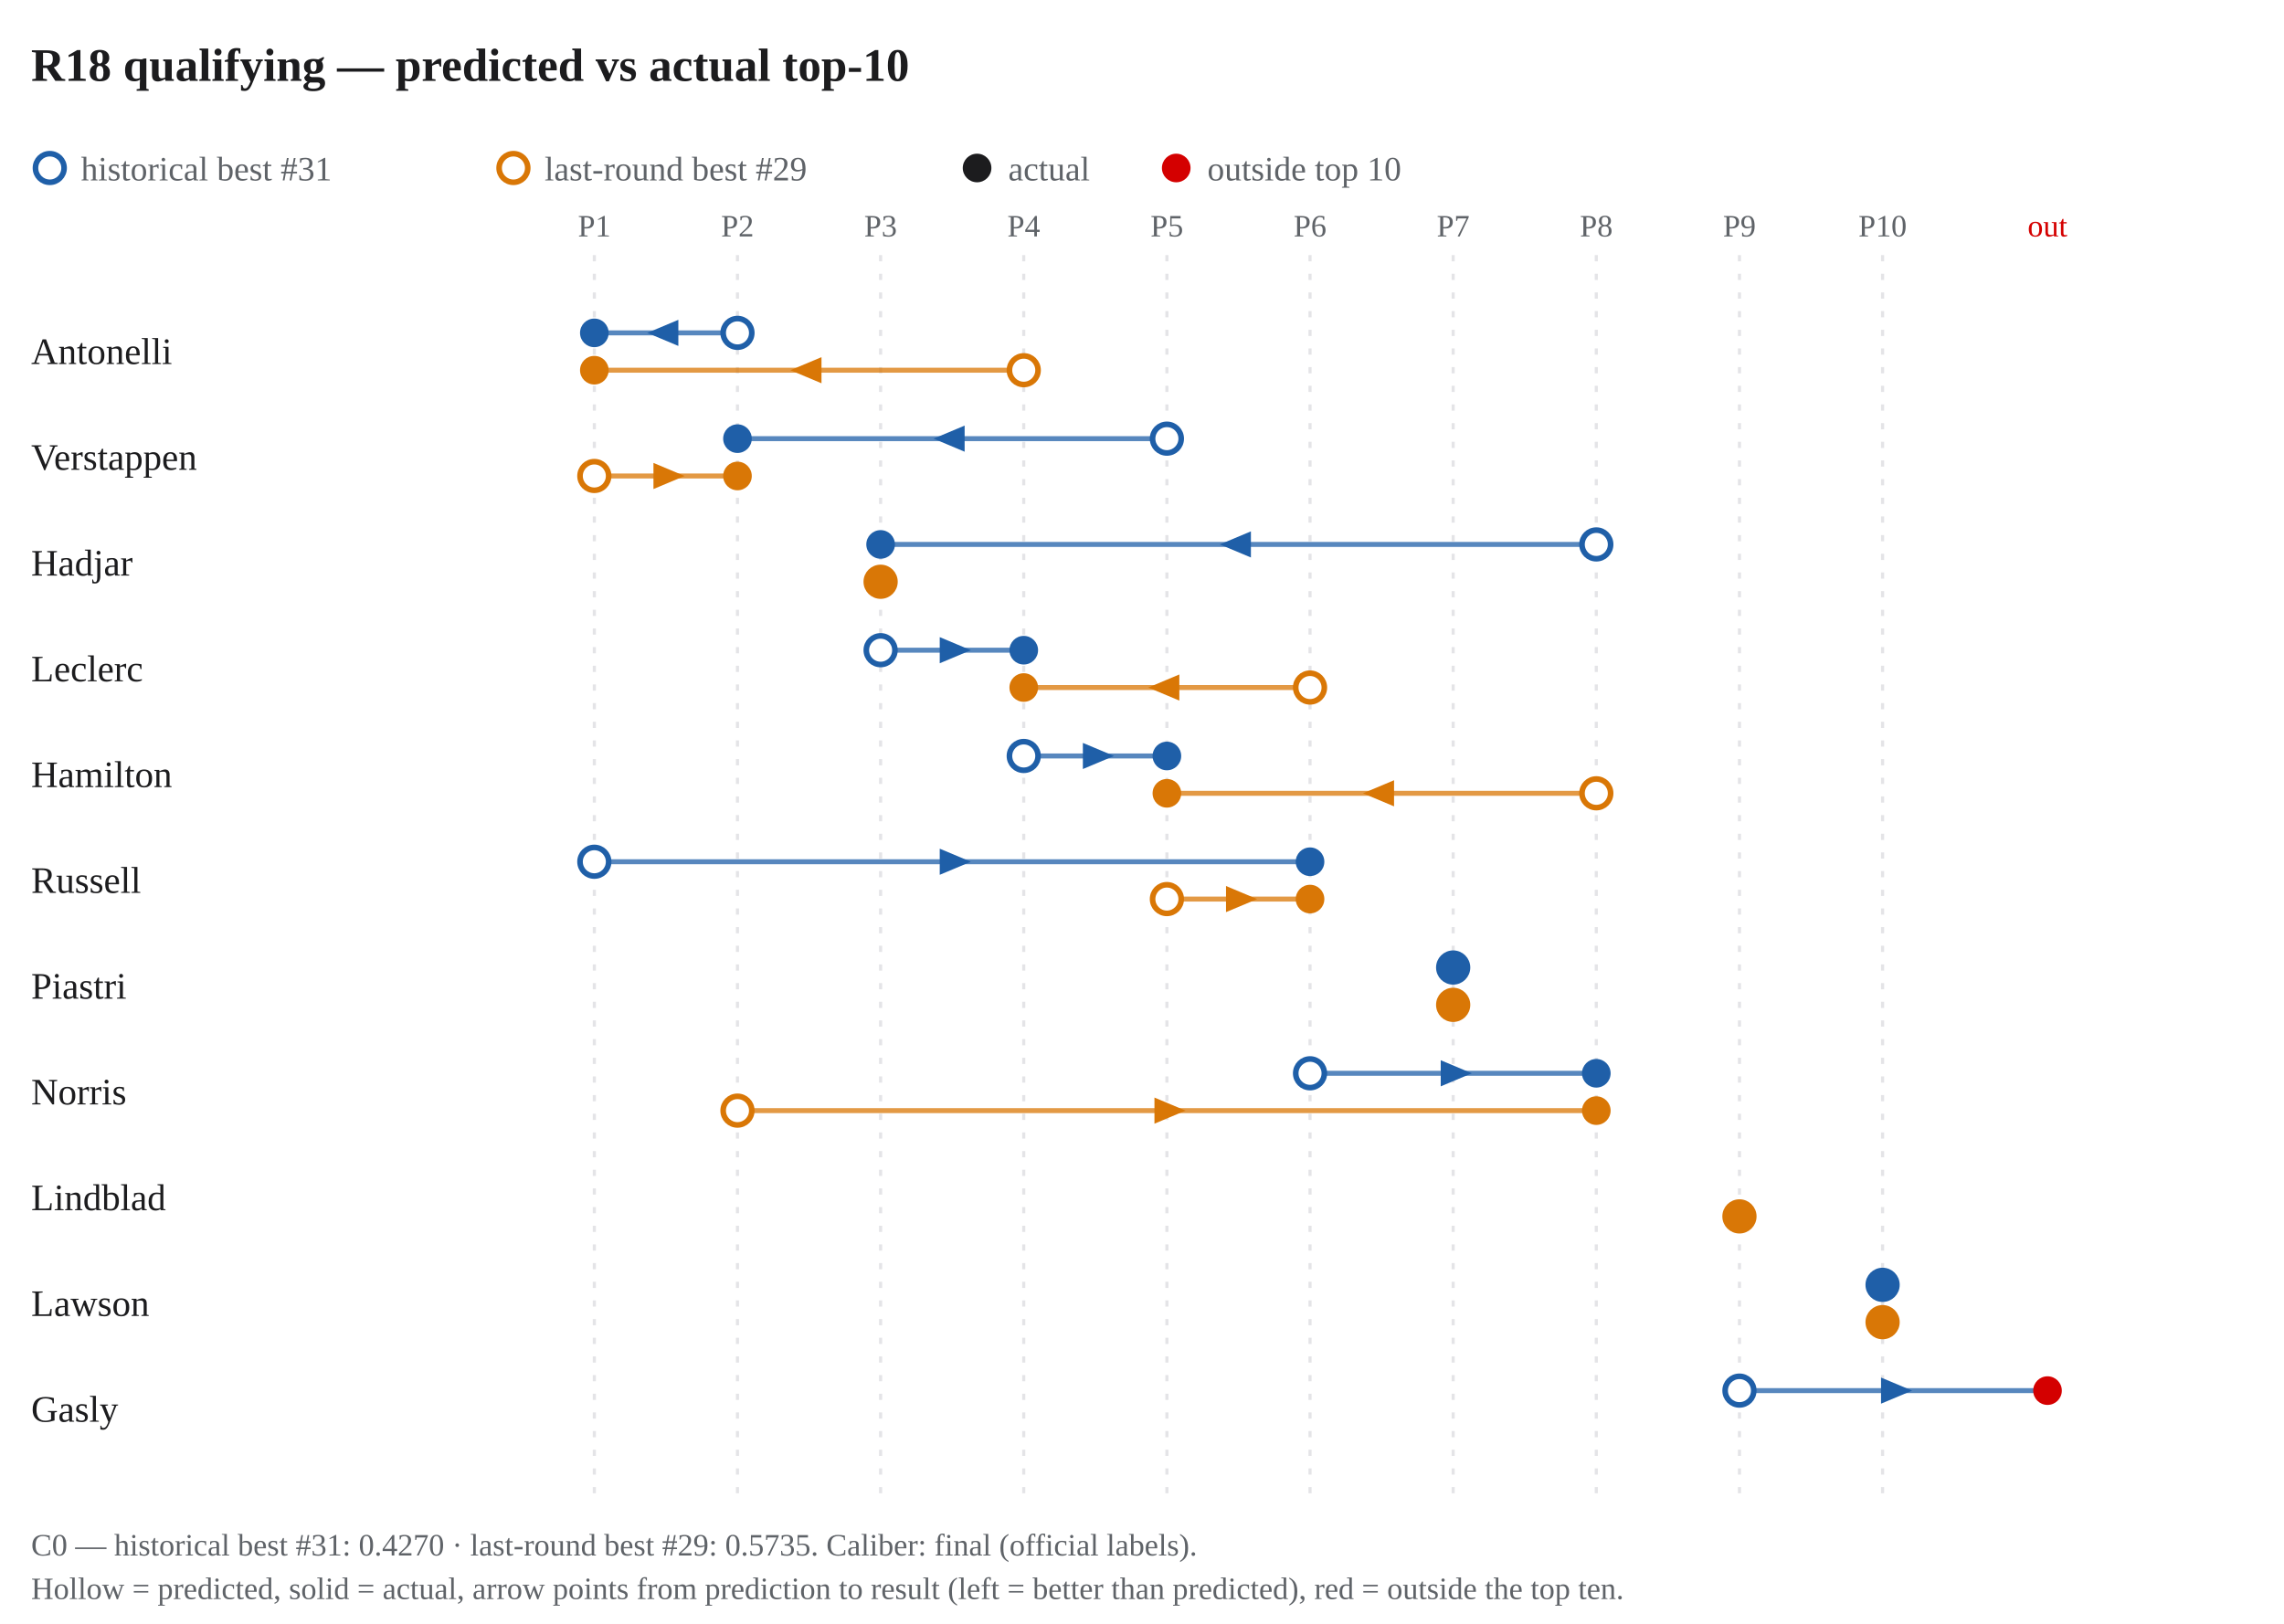
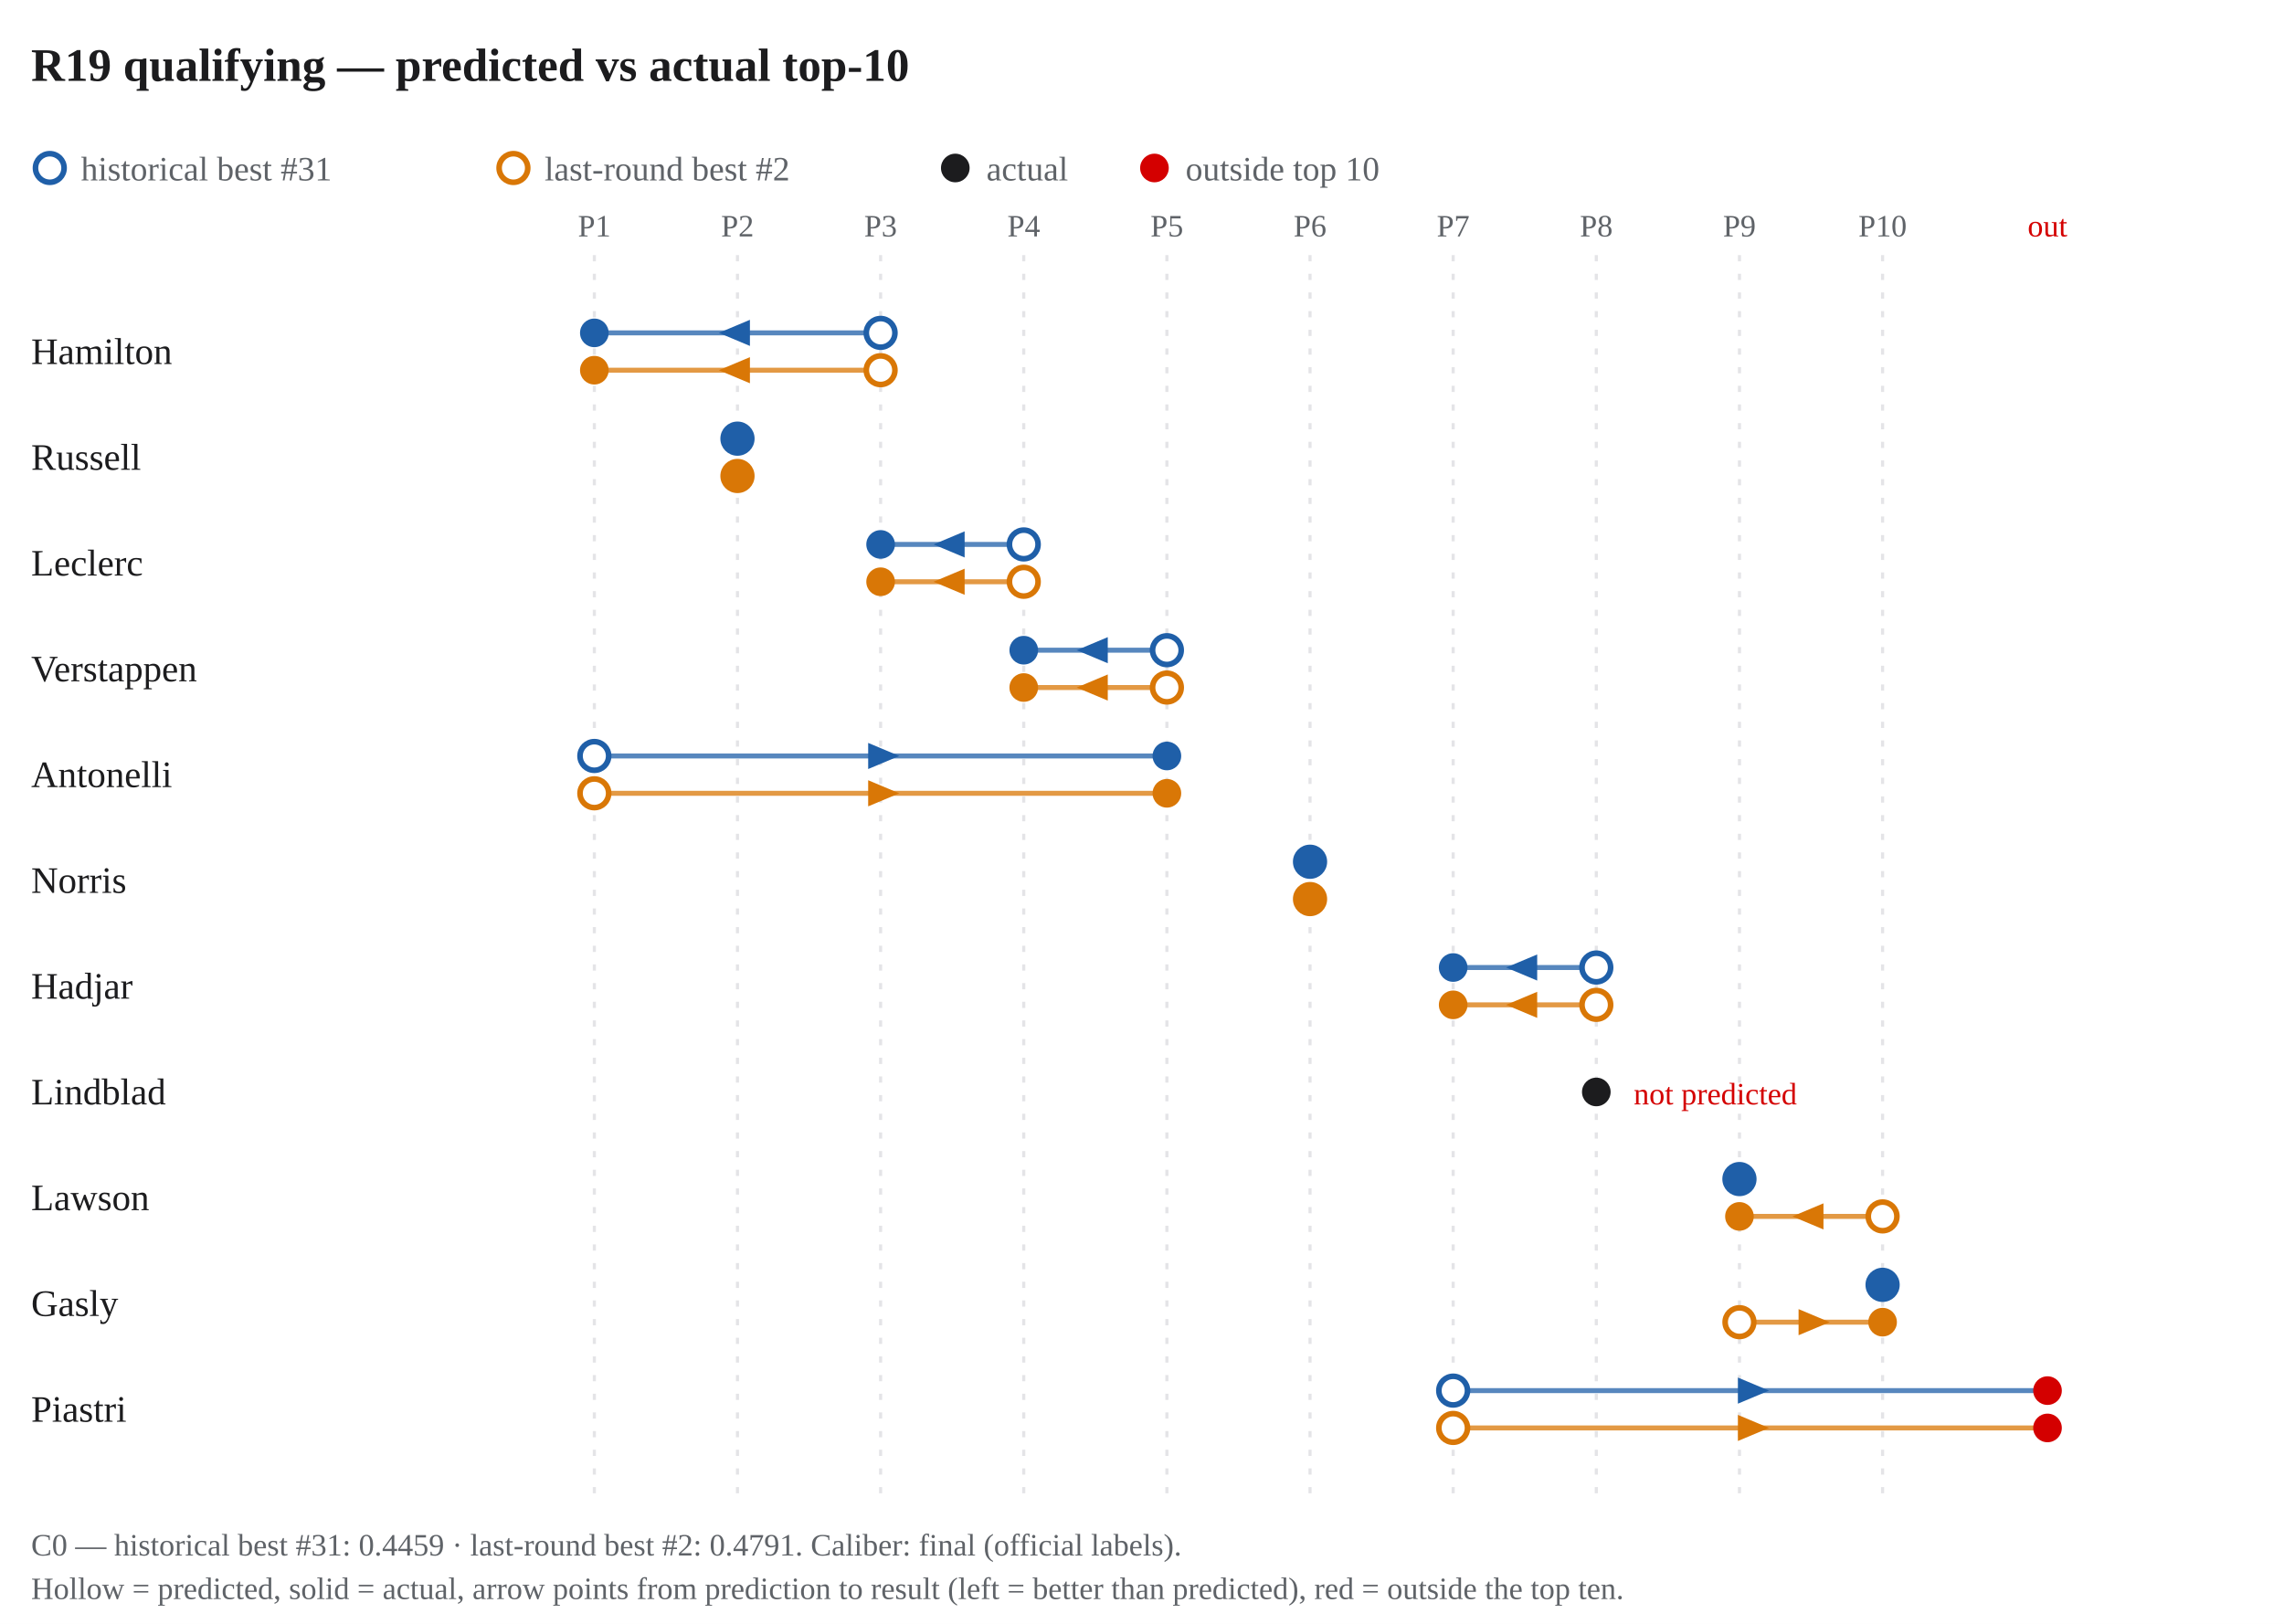
<svg xmlns="http://www.w3.org/2000/svg" width="734" height="522" viewBox="0 0 734 522">
  <rect width="734" height="522" fill="#ffffff" />
-   <text x="10" y="26" font-size="15" font-weight="700" fill="#1c1c1e">R18 qualifying — predicted vs actual top-10</text>
+   <text x="10" y="26" font-size="15" font-weight="700" fill="#1c1c1e">R19 qualifying — predicted vs actual top-10</text>
  <circle cx="16" cy="54" r="4.6" fill="#ffffff" stroke="#1f5fa8" stroke-width="1.8" />
  <text x="26" y="58" font-size="11" fill="#5f6368">historical best #31</text>
  <circle cx="165" cy="54" r="4.6" fill="#ffffff" stroke="#d97706" stroke-width="1.8" />
-   <text x="175" y="58" font-size="11" fill="#5f6368">last-round best #29</text>
-   <circle cx="314" cy="54" r="4.6" fill="#1c1c1e" />
-   <text x="324" y="58" font-size="11" fill="#5f6368">actual</text>
-   <circle cx="378" cy="54" r="4.6" fill="#d40000" />
-   <text x="388" y="58" font-size="11" fill="#5f6368">outside top 10</text>
+   <text x="175" y="58" font-size="11" fill="#5f6368">last-round best #2</text>
+   <circle cx="307" cy="54" r="4.6" fill="#1c1c1e" />
+   <text x="317" y="58" font-size="11" fill="#5f6368">actual</text>
+   <circle cx="371" cy="54" r="4.6" fill="#d40000" />
+   <text x="381" y="58" font-size="11" fill="#5f6368">outside top 10</text>
  <line x1="191.0" y1="82.0" x2="191.0" y2="482.0" stroke="#e4e4e7" stroke-width="1" stroke-dasharray="2,4" />
  <text x="191.0" y="76.0" font-size="10" fill="#5f6368" text-anchor="middle">P1</text>
  <line x1="237.0" y1="82.0" x2="237.0" y2="482.0" stroke="#e4e4e7" stroke-width="1" stroke-dasharray="2,4" />
  <text x="237.0" y="76.0" font-size="10" fill="#5f6368" text-anchor="middle">P2</text>
  <line x1="283.0" y1="82.0" x2="283.0" y2="482.0" stroke="#e4e4e7" stroke-width="1" stroke-dasharray="2,4" />
  <text x="283.0" y="76.0" font-size="10" fill="#5f6368" text-anchor="middle">P3</text>
  <line x1="329.0" y1="82.0" x2="329.0" y2="482.0" stroke="#e4e4e7" stroke-width="1" stroke-dasharray="2,4" />
  <text x="329.0" y="76.0" font-size="10" fill="#5f6368" text-anchor="middle">P4</text>
  <line x1="375.0" y1="82.0" x2="375.0" y2="482.0" stroke="#e4e4e7" stroke-width="1" stroke-dasharray="2,4" />
  <text x="375.0" y="76.0" font-size="10" fill="#5f6368" text-anchor="middle">P5</text>
  <line x1="421.0" y1="82.0" x2="421.0" y2="482.0" stroke="#e4e4e7" stroke-width="1" stroke-dasharray="2,4" />
  <text x="421.0" y="76.0" font-size="10" fill="#5f6368" text-anchor="middle">P6</text>
  <line x1="467.0" y1="82.0" x2="467.0" y2="482.0" stroke="#e4e4e7" stroke-width="1" stroke-dasharray="2,4" />
  <text x="467.0" y="76.0" font-size="10" fill="#5f6368" text-anchor="middle">P7</text>
  <line x1="513.0" y1="82.0" x2="513.0" y2="482.0" stroke="#e4e4e7" stroke-width="1" stroke-dasharray="2,4" />
  <text x="513.0" y="76.0" font-size="10" fill="#5f6368" text-anchor="middle">P8</text>
  <line x1="559.0" y1="82.0" x2="559.0" y2="482.0" stroke="#e4e4e7" stroke-width="1" stroke-dasharray="2,4" />
  <text x="559.0" y="76.0" font-size="10" fill="#5f6368" text-anchor="middle">P9</text>
  <line x1="605.0" y1="82.0" x2="605.0" y2="482.0" stroke="#e4e4e7" stroke-width="1" stroke-dasharray="2,4" />
  <text x="605.0" y="76.0" font-size="10" fill="#5f6368" text-anchor="middle">P10</text>
  <text x="658.0" y="76.0" font-size="10" fill="#d40000" text-anchor="middle">out</text>
-   <text x="10" y="117.0" font-size="12" fill="#1c1c1e">Antonelli</text>
-   <line x1="237.0" y1="107.0" x2="191.0" y2="107.0" stroke="#1f5fa8" stroke-width="1.6" opacity="0.75" />
-   <polygon points="208.0,107.0 218.0,102.8 218.0,111.2" fill="#1f5fa8" />
-   <circle cx="237.0" cy="107.0" r="4.6" fill="#ffffff" stroke="#1f5fa8" stroke-width="1.8" />
+   <text x="10" y="117.0" font-size="12" fill="#1c1c1e">Hamilton</text>
+   <line x1="283.0" y1="107.0" x2="191.0" y2="107.0" stroke="#1f5fa8" stroke-width="1.6" opacity="0.75" />
+   <polygon points="231.0,107.0 241.0,102.8 241.0,111.2" fill="#1f5fa8" />
+   <circle cx="283.0" cy="107.0" r="4.6" fill="#ffffff" stroke="#1f5fa8" stroke-width="1.8" />
  <circle cx="191.0" cy="107.0" r="4.6" fill="#1f5fa8" />
-   <line x1="329.0" y1="119.0" x2="191.0" y2="119.0" stroke="#d97706" stroke-width="1.6" opacity="0.75" />
-   <polygon points="254.0,119.0 264.0,114.8 264.0,123.2" fill="#d97706" />
-   <circle cx="329.0" cy="119.0" r="4.6" fill="#ffffff" stroke="#d97706" stroke-width="1.8" />
+   <line x1="283.0" y1="119.0" x2="191.0" y2="119.0" stroke="#d97706" stroke-width="1.6" opacity="0.75" />
+   <polygon points="231.0,119.0 241.0,114.8 241.0,123.2" fill="#d97706" />
+   <circle cx="283.0" cy="119.0" r="4.6" fill="#ffffff" stroke="#d97706" stroke-width="1.8" />
  <circle cx="191.0" cy="119.0" r="4.6" fill="#d97706" />
-   <text x="10" y="151.0" font-size="12" fill="#1c1c1e">Verstappen</text>
-   <line x1="375.0" y1="141.0" x2="237.0" y2="141.0" stroke="#1f5fa8" stroke-width="1.6" opacity="0.75" />
-   <polygon points="300.0,141.0 310.0,136.8 310.0,145.2" fill="#1f5fa8" />
-   <circle cx="375.0" cy="141.0" r="4.6" fill="#ffffff" stroke="#1f5fa8" stroke-width="1.8" />
+   <text x="10" y="151.0" font-size="12" fill="#1c1c1e">Russell</text>
+   <line x1="237.0" y1="141.0" x2="237.0" y2="141.0" stroke="#1f5fa8" stroke-width="1.6" opacity="0.75" />
+   <circle cx="237.0" cy="141.0" r="4.6" fill="#ffffff" stroke="#1f5fa8" stroke-width="1.8" />
  <circle cx="237.0" cy="141.0" r="4.6" fill="#1f5fa8" />
-   <line x1="191.0" y1="153.0" x2="237.0" y2="153.0" stroke="#d97706" stroke-width="1.6" opacity="0.75" />
-   <polygon points="220.0,153.0 210.0,148.8 210.0,157.2" fill="#d97706" />
-   <circle cx="191.0" cy="153.0" r="4.6" fill="#ffffff" stroke="#d97706" stroke-width="1.8" />
+   <line x1="237.0" y1="153.0" x2="237.0" y2="153.0" stroke="#d97706" stroke-width="1.6" opacity="0.75" />
+   <circle cx="237.0" cy="153.0" r="4.6" fill="#ffffff" stroke="#d97706" stroke-width="1.8" />
  <circle cx="237.0" cy="153.0" r="4.6" fill="#d97706" />
-   <text x="10" y="185.0" font-size="12" fill="#1c1c1e">Hadjar</text>
-   <line x1="513.0" y1="175.0" x2="283.0" y2="175.0" stroke="#1f5fa8" stroke-width="1.6" opacity="0.75" />
-   <polygon points="392.0,175.0 402.0,170.8 402.0,179.2" fill="#1f5fa8" />
-   <circle cx="513.0" cy="175.0" r="4.6" fill="#ffffff" stroke="#1f5fa8" stroke-width="1.8" />
+   <text x="10" y="185.0" font-size="12" fill="#1c1c1e">Leclerc</text>
+   <line x1="329.0" y1="175.0" x2="283.0" y2="175.0" stroke="#1f5fa8" stroke-width="1.6" opacity="0.75" />
+   <polygon points="300.0,175.0 310.0,170.8 310.0,179.2" fill="#1f5fa8" />
+   <circle cx="329.0" cy="175.0" r="4.6" fill="#ffffff" stroke="#1f5fa8" stroke-width="1.8" />
  <circle cx="283.0" cy="175.0" r="4.6" fill="#1f5fa8" />
-   <line x1="283.0" y1="187.0" x2="283.0" y2="187.0" stroke="#d97706" stroke-width="1.6" opacity="0.75" />
-   <circle cx="283.0" cy="187.0" r="4.6" fill="#ffffff" stroke="#d97706" stroke-width="1.8" />
+   <line x1="329.0" y1="187.0" x2="283.0" y2="187.0" stroke="#d97706" stroke-width="1.6" opacity="0.75" />
+   <polygon points="300.0,187.0 310.0,182.8 310.0,191.2" fill="#d97706" />
+   <circle cx="329.0" cy="187.0" r="4.6" fill="#ffffff" stroke="#d97706" stroke-width="1.8" />
  <circle cx="283.0" cy="187.0" r="4.6" fill="#d97706" />
-   <text x="10" y="219.0" font-size="12" fill="#1c1c1e">Leclerc</text>
-   <line x1="283.0" y1="209.0" x2="329.0" y2="209.0" stroke="#1f5fa8" stroke-width="1.6" opacity="0.75" />
-   <polygon points="312.0,209.0 302.0,204.8 302.0,213.2" fill="#1f5fa8" />
-   <circle cx="283.0" cy="209.0" r="4.6" fill="#ffffff" stroke="#1f5fa8" stroke-width="1.8" />
+   <text x="10" y="219.0" font-size="12" fill="#1c1c1e">Verstappen</text>
+   <line x1="375.0" y1="209.0" x2="329.0" y2="209.0" stroke="#1f5fa8" stroke-width="1.6" opacity="0.75" />
+   <polygon points="346.0,209.0 356.0,204.8 356.0,213.2" fill="#1f5fa8" />
+   <circle cx="375.0" cy="209.0" r="4.6" fill="#ffffff" stroke="#1f5fa8" stroke-width="1.8" />
  <circle cx="329.0" cy="209.0" r="4.6" fill="#1f5fa8" />
-   <line x1="421.0" y1="221.0" x2="329.0" y2="221.0" stroke="#d97706" stroke-width="1.6" opacity="0.75" />
-   <polygon points="369.0,221.0 379.0,216.8 379.0,225.2" fill="#d97706" />
-   <circle cx="421.0" cy="221.0" r="4.6" fill="#ffffff" stroke="#d97706" stroke-width="1.8" />
+   <line x1="375.0" y1="221.0" x2="329.0" y2="221.0" stroke="#d97706" stroke-width="1.6" opacity="0.75" />
+   <polygon points="346.0,221.0 356.0,216.8 356.0,225.2" fill="#d97706" />
+   <circle cx="375.0" cy="221.0" r="4.6" fill="#ffffff" stroke="#d97706" stroke-width="1.8" />
  <circle cx="329.0" cy="221.0" r="4.6" fill="#d97706" />
-   <text x="10" y="253.0" font-size="12" fill="#1c1c1e">Hamilton</text>
-   <line x1="329.0" y1="243.0" x2="375.0" y2="243.0" stroke="#1f5fa8" stroke-width="1.6" opacity="0.75" />
-   <polygon points="358.0,243.0 348.0,238.8 348.0,247.2" fill="#1f5fa8" />
-   <circle cx="329.0" cy="243.0" r="4.6" fill="#ffffff" stroke="#1f5fa8" stroke-width="1.8" />
+   <text x="10" y="253.0" font-size="12" fill="#1c1c1e">Antonelli</text>
+   <line x1="191.0" y1="243.0" x2="375.0" y2="243.0" stroke="#1f5fa8" stroke-width="1.6" opacity="0.75" />
+   <polygon points="289.0,243.0 279.0,238.8 279.0,247.2" fill="#1f5fa8" />
+   <circle cx="191.0" cy="243.0" r="4.6" fill="#ffffff" stroke="#1f5fa8" stroke-width="1.8" />
  <circle cx="375.0" cy="243.0" r="4.6" fill="#1f5fa8" />
-   <line x1="513.0" y1="255.0" x2="375.0" y2="255.0" stroke="#d97706" stroke-width="1.6" opacity="0.75" />
-   <polygon points="438.0,255.0 448.0,250.8 448.0,259.2" fill="#d97706" />
-   <circle cx="513.0" cy="255.0" r="4.6" fill="#ffffff" stroke="#d97706" stroke-width="1.8" />
+   <line x1="191.0" y1="255.0" x2="375.0" y2="255.0" stroke="#d97706" stroke-width="1.6" opacity="0.75" />
+   <polygon points="289.0,255.0 279.0,250.8 279.0,259.2" fill="#d97706" />
+   <circle cx="191.0" cy="255.0" r="4.6" fill="#ffffff" stroke="#d97706" stroke-width="1.8" />
  <circle cx="375.0" cy="255.0" r="4.6" fill="#d97706" />
-   <text x="10" y="287.0" font-size="12" fill="#1c1c1e">Russell</text>
-   <line x1="191.0" y1="277.0" x2="421.0" y2="277.0" stroke="#1f5fa8" stroke-width="1.6" opacity="0.75" />
-   <polygon points="312.0,277.0 302.0,272.8 302.0,281.2" fill="#1f5fa8" />
-   <circle cx="191.0" cy="277.0" r="4.6" fill="#ffffff" stroke="#1f5fa8" stroke-width="1.8" />
+   <text x="10" y="287.0" font-size="12" fill="#1c1c1e">Norris</text>
+   <line x1="421.0" y1="277.0" x2="421.0" y2="277.0" stroke="#1f5fa8" stroke-width="1.6" opacity="0.75" />
+   <circle cx="421.0" cy="277.0" r="4.6" fill="#ffffff" stroke="#1f5fa8" stroke-width="1.8" />
  <circle cx="421.0" cy="277.0" r="4.6" fill="#1f5fa8" />
-   <line x1="375.0" y1="289.0" x2="421.0" y2="289.0" stroke="#d97706" stroke-width="1.6" opacity="0.75" />
-   <polygon points="404.0,289.0 394.0,284.8 394.0,293.2" fill="#d97706" />
-   <circle cx="375.0" cy="289.0" r="4.6" fill="#ffffff" stroke="#d97706" stroke-width="1.8" />
+   <line x1="421.0" y1="289.0" x2="421.0" y2="289.0" stroke="#d97706" stroke-width="1.6" opacity="0.75" />
+   <circle cx="421.0" cy="289.0" r="4.6" fill="#ffffff" stroke="#d97706" stroke-width="1.8" />
  <circle cx="421.0" cy="289.0" r="4.6" fill="#d97706" />
-   <text x="10" y="321.0" font-size="12" fill="#1c1c1e">Piastri</text>
-   <line x1="467.0" y1="311.0" x2="467.0" y2="311.0" stroke="#1f5fa8" stroke-width="1.6" opacity="0.75" />
-   <circle cx="467.0" cy="311.0" r="4.6" fill="#ffffff" stroke="#1f5fa8" stroke-width="1.8" />
+   <text x="10" y="321.0" font-size="12" fill="#1c1c1e">Hadjar</text>
+   <line x1="513.0" y1="311.0" x2="467.0" y2="311.0" stroke="#1f5fa8" stroke-width="1.6" opacity="0.75" />
+   <polygon points="484.0,311.0 494.0,306.8 494.0,315.2" fill="#1f5fa8" />
+   <circle cx="513.0" cy="311.0" r="4.6" fill="#ffffff" stroke="#1f5fa8" stroke-width="1.8" />
  <circle cx="467.0" cy="311.0" r="4.6" fill="#1f5fa8" />
-   <line x1="467.0" y1="323.0" x2="467.0" y2="323.0" stroke="#d97706" stroke-width="1.6" opacity="0.75" />
-   <circle cx="467.0" cy="323.0" r="4.6" fill="#ffffff" stroke="#d97706" stroke-width="1.8" />
+   <line x1="513.0" y1="323.0" x2="467.0" y2="323.0" stroke="#d97706" stroke-width="1.6" opacity="0.75" />
+   <polygon points="484.0,323.0 494.0,318.8 494.0,327.2" fill="#d97706" />
+   <circle cx="513.0" cy="323.0" r="4.6" fill="#ffffff" stroke="#d97706" stroke-width="1.8" />
  <circle cx="467.0" cy="323.0" r="4.6" fill="#d97706" />
-   <text x="10" y="355.0" font-size="12" fill="#1c1c1e">Norris</text>
-   <line x1="421.0" y1="345.0" x2="513.0" y2="345.0" stroke="#1f5fa8" stroke-width="1.6" opacity="0.75" />
-   <polygon points="473.0,345.0 463.0,340.8 463.0,349.2" fill="#1f5fa8" />
-   <circle cx="421.0" cy="345.0" r="4.6" fill="#ffffff" stroke="#1f5fa8" stroke-width="1.8" />
-   <circle cx="513.0" cy="345.0" r="4.6" fill="#1f5fa8" />
-   <line x1="237.0" y1="357.0" x2="513.0" y2="357.0" stroke="#d97706" stroke-width="1.6" opacity="0.75" />
-   <polygon points="381.0,357.0 371.0,352.8 371.0,361.2" fill="#d97706" />
-   <circle cx="237.0" cy="357.0" r="4.6" fill="#ffffff" stroke="#d97706" stroke-width="1.8" />
-   <circle cx="513.0" cy="357.0" r="4.6" fill="#d97706" />
-   <text x="10" y="389.0" font-size="12" fill="#1c1c1e">Lindblad</text>
-   <line x1="559.0" y1="391.0" x2="559.0" y2="391.0" stroke="#d97706" stroke-width="1.6" opacity="0.75" />
-   <circle cx="559.0" cy="391.0" r="4.6" fill="#ffffff" stroke="#d97706" stroke-width="1.8" />
+   <text x="10" y="355.0" font-size="12" fill="#1c1c1e">Lindblad</text>
+   <circle cx="513.0" cy="351.0" r="4.6" fill="#1c1c1e" />
+   <text x="525.0" y="355.0" font-size="10" fill="#d40000">not predicted</text>
+   <text x="10" y="389.0" font-size="12" fill="#1c1c1e">Lawson</text>
+   <line x1="559.0" y1="379.0" x2="559.0" y2="379.0" stroke="#1f5fa8" stroke-width="1.6" opacity="0.75" />
+   <circle cx="559.0" cy="379.0" r="4.6" fill="#ffffff" stroke="#1f5fa8" stroke-width="1.8" />
+   <circle cx="559.0" cy="379.0" r="4.6" fill="#1f5fa8" />
+   <line x1="605.0" y1="391.0" x2="559.0" y2="391.0" stroke="#d97706" stroke-width="1.6" opacity="0.75" />
+   <polygon points="576.0,391.0 586.0,386.8 586.0,395.2" fill="#d97706" />
+   <circle cx="605.0" cy="391.0" r="4.6" fill="#ffffff" stroke="#d97706" stroke-width="1.8" />
  <circle cx="559.0" cy="391.0" r="4.6" fill="#d97706" />
-   <text x="10" y="423.0" font-size="12" fill="#1c1c1e">Lawson</text>
+   <text x="10" y="423.0" font-size="12" fill="#1c1c1e">Gasly</text>
  <line x1="605.0" y1="413.0" x2="605.0" y2="413.0" stroke="#1f5fa8" stroke-width="1.6" opacity="0.75" />
  <circle cx="605.0" cy="413.0" r="4.6" fill="#ffffff" stroke="#1f5fa8" stroke-width="1.8" />
  <circle cx="605.0" cy="413.0" r="4.6" fill="#1f5fa8" />
-   <line x1="605.0" y1="425.0" x2="605.0" y2="425.0" stroke="#d97706" stroke-width="1.6" opacity="0.75" />
-   <circle cx="605.0" cy="425.0" r="4.6" fill="#ffffff" stroke="#d97706" stroke-width="1.8" />
+   <line x1="559.0" y1="425.0" x2="605.0" y2="425.0" stroke="#d97706" stroke-width="1.6" opacity="0.75" />
+   <polygon points="588.0,425.0 578.0,420.8 578.0,429.2" fill="#d97706" />
+   <circle cx="559.0" cy="425.0" r="4.6" fill="#ffffff" stroke="#d97706" stroke-width="1.8" />
  <circle cx="605.0" cy="425.0" r="4.6" fill="#d97706" />
-   <text x="10" y="457.0" font-size="12" fill="#1c1c1e">Gasly</text>
-   <line x1="559.0" y1="447.0" x2="658.0" y2="447.0" stroke="#1f5fa8" stroke-width="1.6" opacity="0.75" />
-   <polygon points="614.5,447.0 604.5,442.8 604.5,451.2" fill="#1f5fa8" />
-   <circle cx="559.0" cy="447.0" r="4.6" fill="#ffffff" stroke="#1f5fa8" stroke-width="1.8" />
+   <text x="10" y="457.0" font-size="12" fill="#1c1c1e">Piastri</text>
+   <line x1="467.0" y1="447.0" x2="658.0" y2="447.0" stroke="#1f5fa8" stroke-width="1.6" opacity="0.75" />
+   <polygon points="568.5,447.0 558.5,442.8 558.5,451.2" fill="#1f5fa8" />
+   <circle cx="467.0" cy="447.0" r="4.6" fill="#ffffff" stroke="#1f5fa8" stroke-width="1.8" />
  <circle cx="658.0" cy="447.0" r="4.6" fill="#d40000" />
-   <text x="10" y="500" font-size="10" fill="#5f6368">C0 — historical best #31: 0.4270 · last-round best #29: 0.5735. Caliber: final (official labels).</text>
+   <line x1="467.0" y1="459.0" x2="658.0" y2="459.0" stroke="#d97706" stroke-width="1.6" opacity="0.75" />
+   <polygon points="568.5,459.0 558.5,454.8 558.5,463.2" fill="#d97706" />
+   <circle cx="467.0" cy="459.0" r="4.6" fill="#ffffff" stroke="#d97706" stroke-width="1.8" />
+   <circle cx="658.0" cy="459.0" r="4.6" fill="#d40000" />
+   <text x="10" y="500" font-size="10" fill="#5f6368">C0 — historical best #31: 0.4459 · last-round best #2: 0.4791. Caliber: final (official labels).</text>
  <text x="10" y="514" font-size="10" fill="#5f6368">Hollow = predicted, solid = actual, arrow points from prediction to result (left = better than predicted), red = outside the top ten.</text>
</svg>
